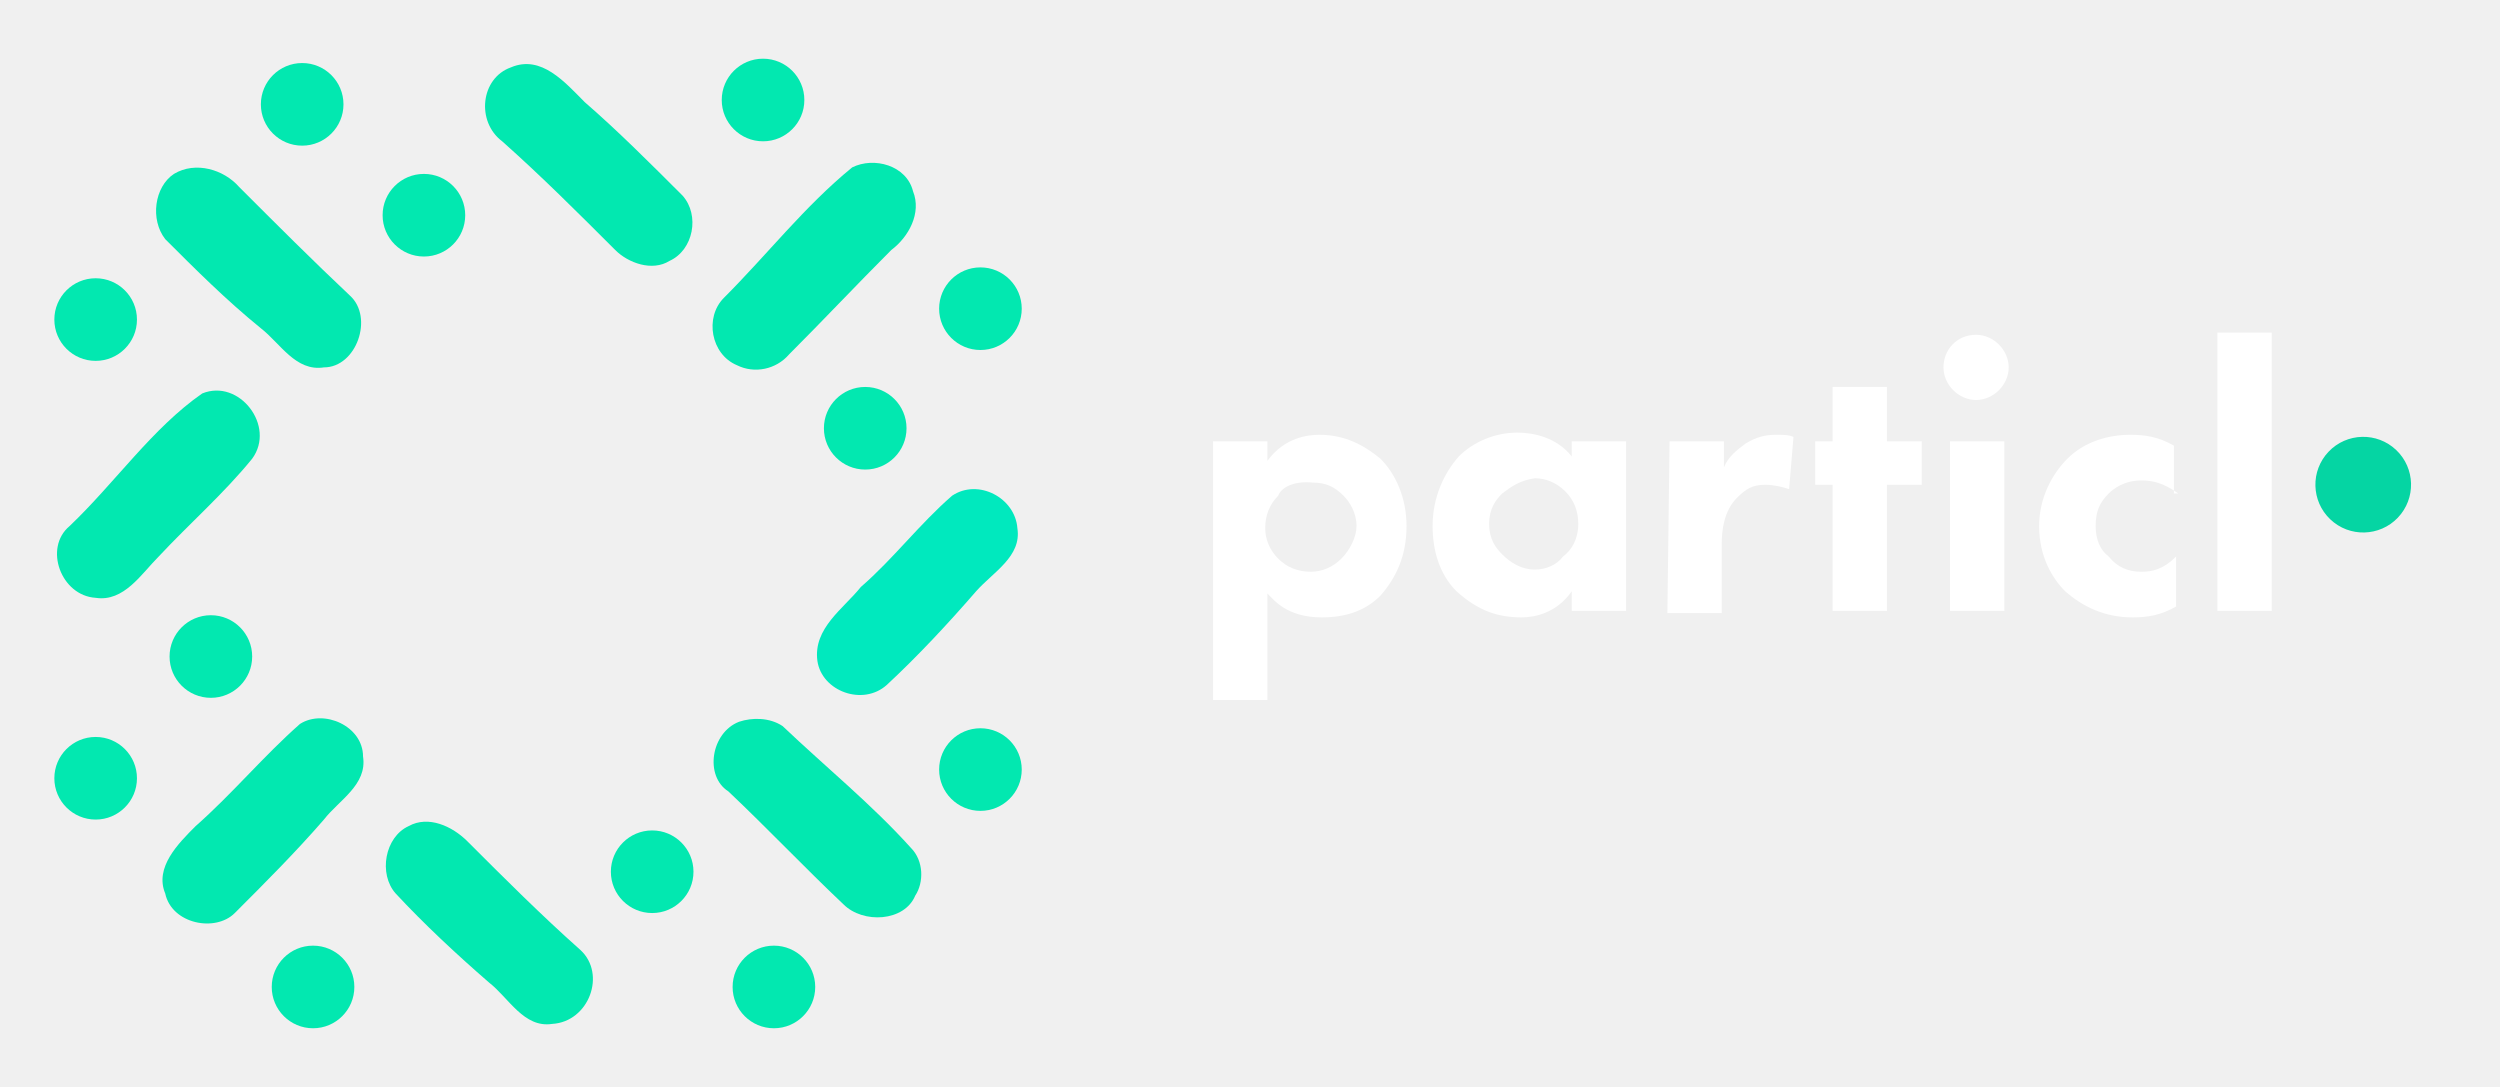
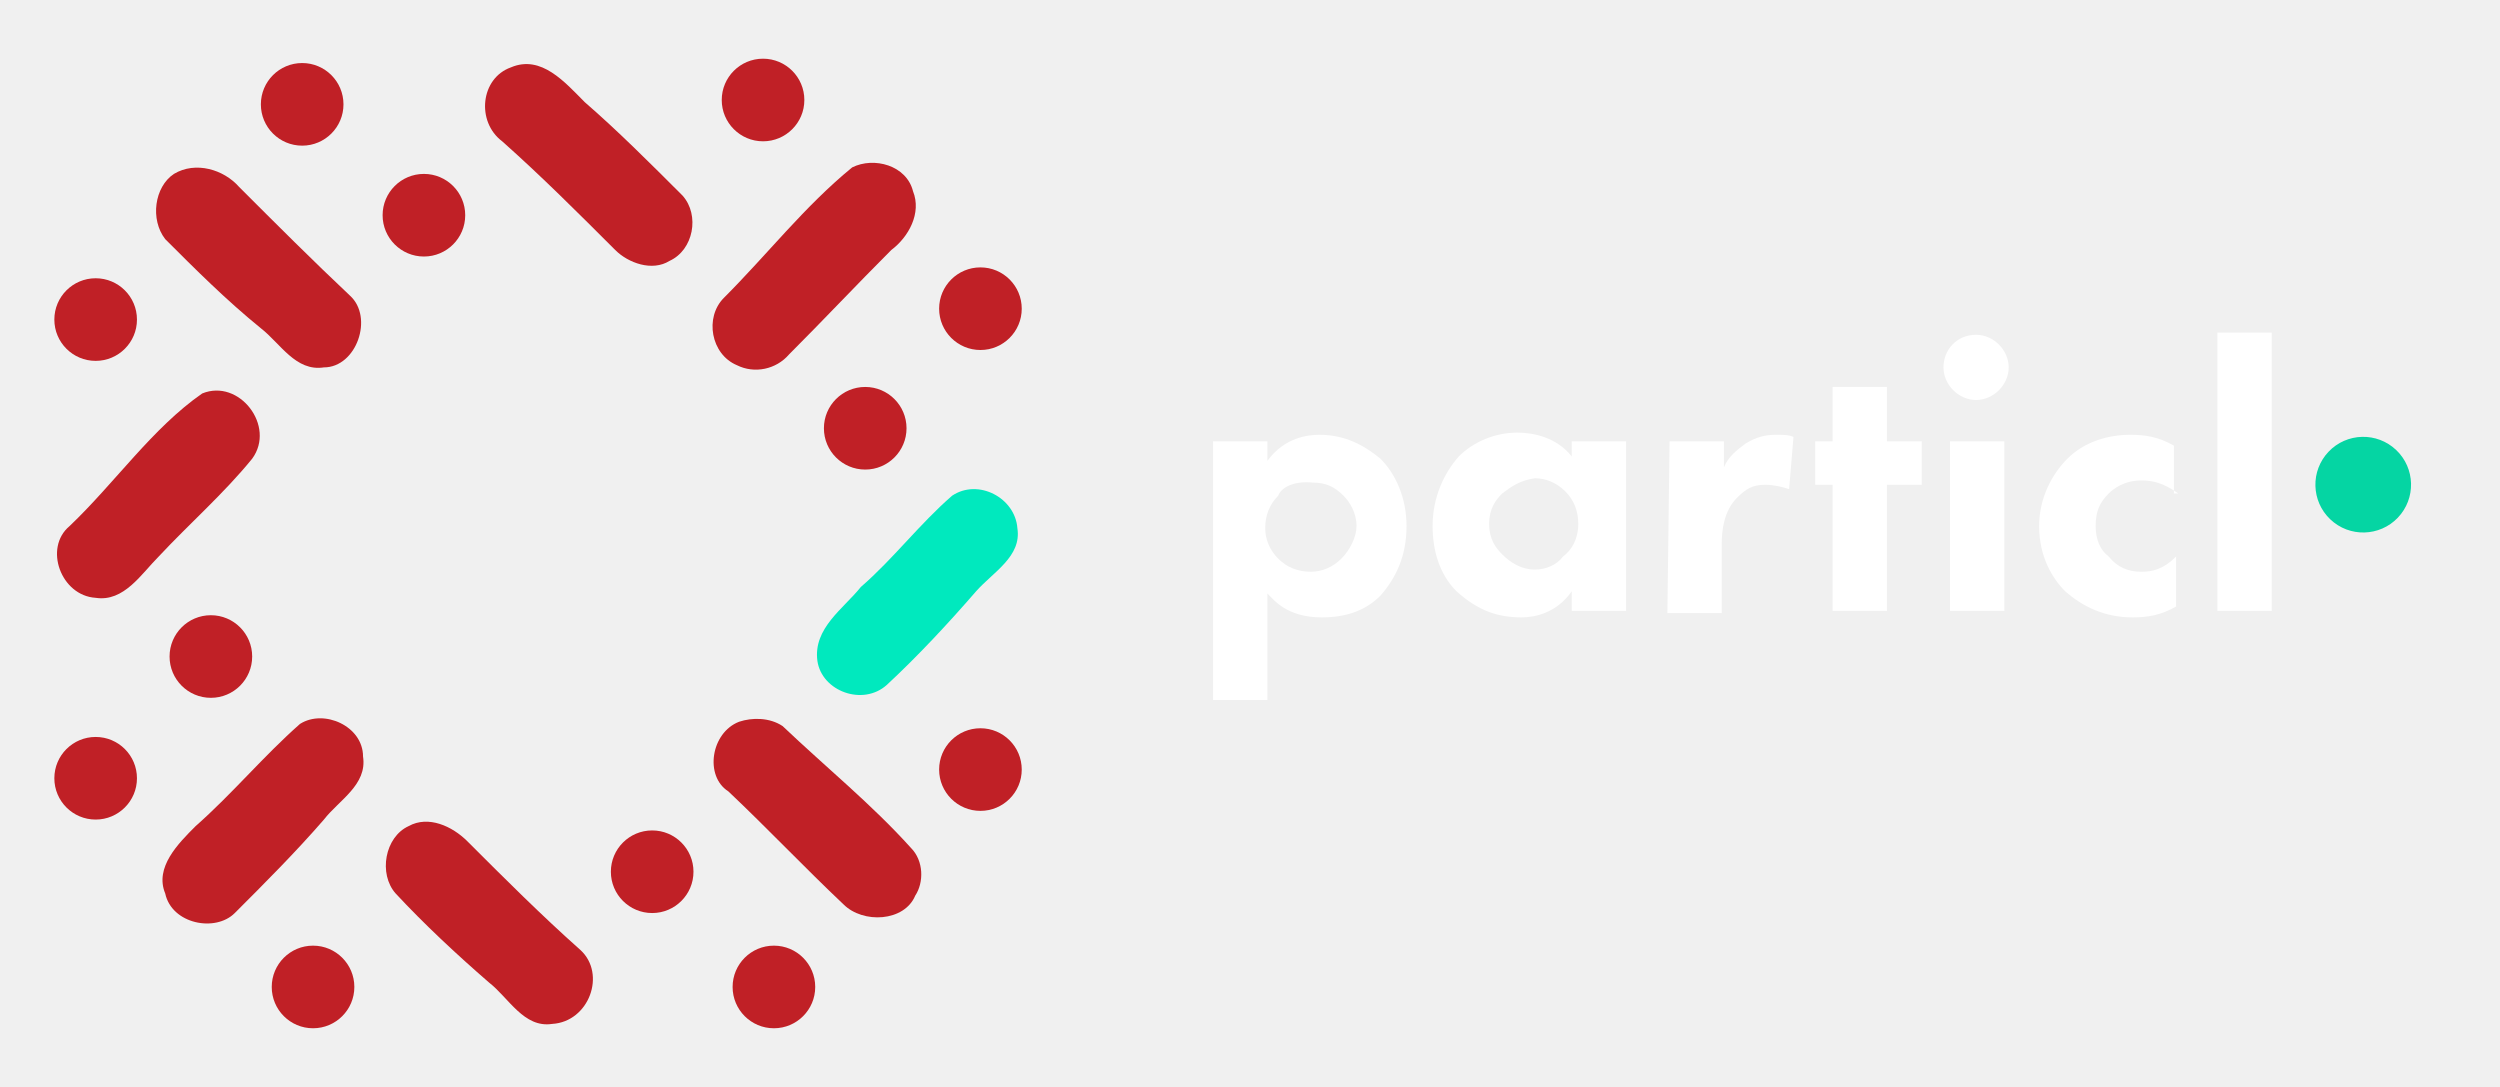
<svg xmlns="http://www.w3.org/2000/svg" version="1.1" id="Layer_1" x="0px" y="0px" viewBox="0 0 115 50" style="enable-background:new 0 0 115 50;" xml:space="preserve">
  <style type="text/css">
	.st0{fill:#FFFFFF;}
	.st1{fill:#05D5A3;}
- 	.st2{fill:#02E8B0;}
+ 	.st2{fill:#C02026;}
	.st3{fill:#00E9BE;}
</style>
  <g>
    <path class="st0" d="M58.3,32.2h-2.5V20.3h2.5v0.9c0.8-1.1,1.9-1.2,2.4-1.2c1.4,0,2.3,0.7,2.8,1.1c0.7,0.7,1.2,1.8,1.2,3.1   c0,1.4-0.5,2.4-1.2,3.2c-0.7,0.7-1.6,1-2.7,1c-1.6,0-2.2-0.8-2.5-1.1C58.3,27.3,58.3,32.2,58.3,32.2z M58.8,22.8   c-0.4,0.4-0.6,0.9-0.6,1.5c0,0.5,0.2,1,0.6,1.4c0.4,0.4,0.9,0.6,1.5,0.6c0.5,0,1-0.2,1.4-0.6c0.4-0.4,0.7-1,0.7-1.5   c0-0.6-0.3-1.1-0.6-1.4c-0.4-0.4-0.8-0.6-1.4-0.6C59.4,22.1,58.9,22.5,58.8,22.8z" />
    <path class="st0" d="M72.3,20.3h2.5v7.8h-2.5v-0.9c-0.7,1-1.7,1.2-2.3,1.2c-1.1,0-2-0.3-3-1.2c-0.8-0.8-1.1-1.9-1.1-3   c0-1.3,0.5-2.4,1.2-3.2c0.7-0.7,1.7-1.1,2.7-1.1c0.7,0,1.8,0.2,2.5,1.1C72.3,21,72.3,20.3,72.3,20.3z M69.1,22.7   c-0.3,0.3-0.6,0.7-0.6,1.4c0,0.7,0.3,1.1,0.6,1.4c0.4,0.4,0.9,0.7,1.5,0.7c0.5,0,1-0.2,1.3-0.6c0.4-0.3,0.7-0.8,0.7-1.5   c0-0.6-0.2-1.1-0.6-1.5S71.1,22,70.6,22C69.9,22.1,69.5,22.4,69.1,22.7z" />
    <path class="st0" d="M76.8,20.3h2.5v1.2c0.2-0.5,0.6-0.8,1-1.1c0.5-0.3,0.9-0.4,1.4-0.4c0.3,0,0.6,0,0.8,0.1l-0.2,2.4   c-0.3-0.1-0.7-0.2-1.1-0.2c-0.6,0-0.9,0.2-1.3,0.6c-0.6,0.6-0.7,1.5-0.7,2.1v3.2h-2.5L76.8,20.3L76.8,20.3z" />
    <path class="st0" d="M86.8,22.3v5.8h-2.5v-5.8h-0.8v-2h0.8v-2.5h2.5v2.5h1.6v2H86.8z" />
    <path class="st0" d="M90.9,15.4c0.8,0,1.5,0.7,1.5,1.5c0,0.8-0.7,1.5-1.5,1.5s-1.5-0.7-1.5-1.5C89.4,16.1,90,15.4,90.9,15.4z    M92.2,20.3v7.8h-2.5v-7.8H92.2z" />
    <path class="st0" d="M100.2,22.7c-0.7-0.5-1.2-0.6-1.7-0.6c-0.8,0-1.3,0.4-1.5,0.6c-0.4,0.4-0.6,0.8-0.6,1.5c0,0.6,0.2,1.1,0.6,1.4   c0.4,0.5,0.9,0.7,1.5,0.7c0.5,0,1-0.1,1.6-0.7v2.3c-0.7,0.4-1.3,0.5-2,0.5c-1.3,0-2.3-0.5-3.1-1.2c-0.6-0.6-1.2-1.6-1.2-3   c0-1.3,0.6-2.4,1.3-3.1C95.9,20.3,97,20,98,20c0.7,0,1.3,0.1,2,0.5v2.2H100.2z" />
    <path class="st0" d="M104.5,15.3v12.8H102V15.3H104.5z" />
  </g>
  <ellipse transform="matrix(0.6891 -0.7247 0.7247 0.6891 17.6424 85.7028)" class="st1" cx="108.7" cy="22.3" rx="2.2" ry="2.2" />
  <g>
    <path class="st2" d="M23.5,3.1c1.4-0.6,2.5,0.7,3.4,1.6C28.4,6,29.9,7.5,31.4,9c0.8,0.9,0.5,2.5-0.6,3c-0.8,0.5-1.9,0.1-2.5-0.5   c-1.7-1.7-3.4-3.4-5.2-5C21.9,5.6,22.1,3.6,23.5,3.1z" />
    <path class="st2" d="M39.2,7.7c1-0.5,2.5-0.1,2.8,1.1c0.4,1-0.2,2.1-1,2.7c-1.6,1.6-3.1,3.2-4.7,4.8c-0.6,0.7-1.6,0.9-2.4,0.5   c-1.2-0.5-1.5-2.2-0.6-3.1C35.3,11.7,37,9.5,39.2,7.7z" />
    <path class="st2" d="M8,8c1-0.6,2.3-0.2,3,0.6c1.7,1.7,3.4,3.4,5.1,5c1.1,1,0.3,3.3-1.2,3.3c-1.3,0.2-2-1.1-2.9-1.8   c-1.6-1.3-3-2.7-4.4-4.1C6.9,10.1,7.1,8.6,8,8z" />
    <path class="st2" d="M9.3,18.1c1.7-0.7,3.4,1.5,2.3,3c-1.3,1.6-2.9,3-4.3,4.5c-0.8,0.8-1.6,2.1-2.9,1.9c-1.6-0.1-2.4-2.3-1.2-3.3   C5.3,22.2,7,19.7,9.3,18.1z" />
    <path class="st3" d="M43.8,22.8c1.2-0.8,2.9,0.1,3,1.5c0.2,1.3-1.1,2-1.9,2.9c-1.3,1.5-2.7,3-4.1,4.3c-1.1,1-3,0.3-3.2-1.1   c-0.2-1.5,1.2-2.4,2-3.4C41.1,25.7,42.3,24.1,43.8,22.8z" />
    <path class="st2" d="M13.8,33.3c1.1-0.7,2.9,0.1,2.9,1.5c0.2,1.3-1.1,2-1.8,2.9c-1.3,1.5-2.7,2.9-4.1,4.3c-0.9,0.9-2.9,0.5-3.2-0.9   C7.1,39.9,8.2,38.8,9,38C10.7,36.5,12.1,34.8,13.8,33.3z" />
    <path class="st2" d="M34,33.2c0.6-0.2,1.4-0.2,2,0.2c2,1.9,4.1,3.6,5.9,5.6c0.6,0.6,0.6,1.6,0.2,2.2c-0.5,1.2-2.4,1.3-3.3,0.4   c-1.8-1.7-3.5-3.5-5.3-5.2C32.4,35.7,32.7,33.7,34,33.2z" />
    <path class="st2" d="M18.8,38c0.9-0.5,2,0,2.7,0.7c1.7,1.7,3.4,3.4,5.2,5c1.2,1.1,0.4,3.3-1.3,3.4c-1.3,0.2-2-1.2-2.9-1.9   c-1.5-1.3-3-2.7-4.3-4.1C17.4,40.2,17.7,38.5,18.8,38z" />
    <g>
      <circle class="st2" cx="13.9" cy="4.8" r="1.9" />
      <circle class="st2" cx="19.5" cy="9.9" r="1.9" />
      <circle class="st2" cx="4.4" cy="14.7" r="1.9" />
      <circle class="st2" cx="35.1" cy="4.6" r="1.9" />
      <circle class="st2" cx="45.1" cy="14.2" r="1.9" />
      <circle class="st2" cx="39.8" cy="19.7" r="1.9" />
      <circle class="st2" cx="45.1" cy="35.4" r="1.9" />
      <circle class="st2" cx="30" cy="40.1" r="1.9" />
      <circle class="st2" cx="35.6" cy="45.4" r="1.9" />
      <circle class="st2" cx="14.4" cy="45.4" r="1.9" />
      <circle class="st2" cx="9.7" cy="30.2" r="1.9" />
      <circle class="st2" cx="4.4" cy="35.8" r="1.9" />
    </g>
  </g>
</svg>
